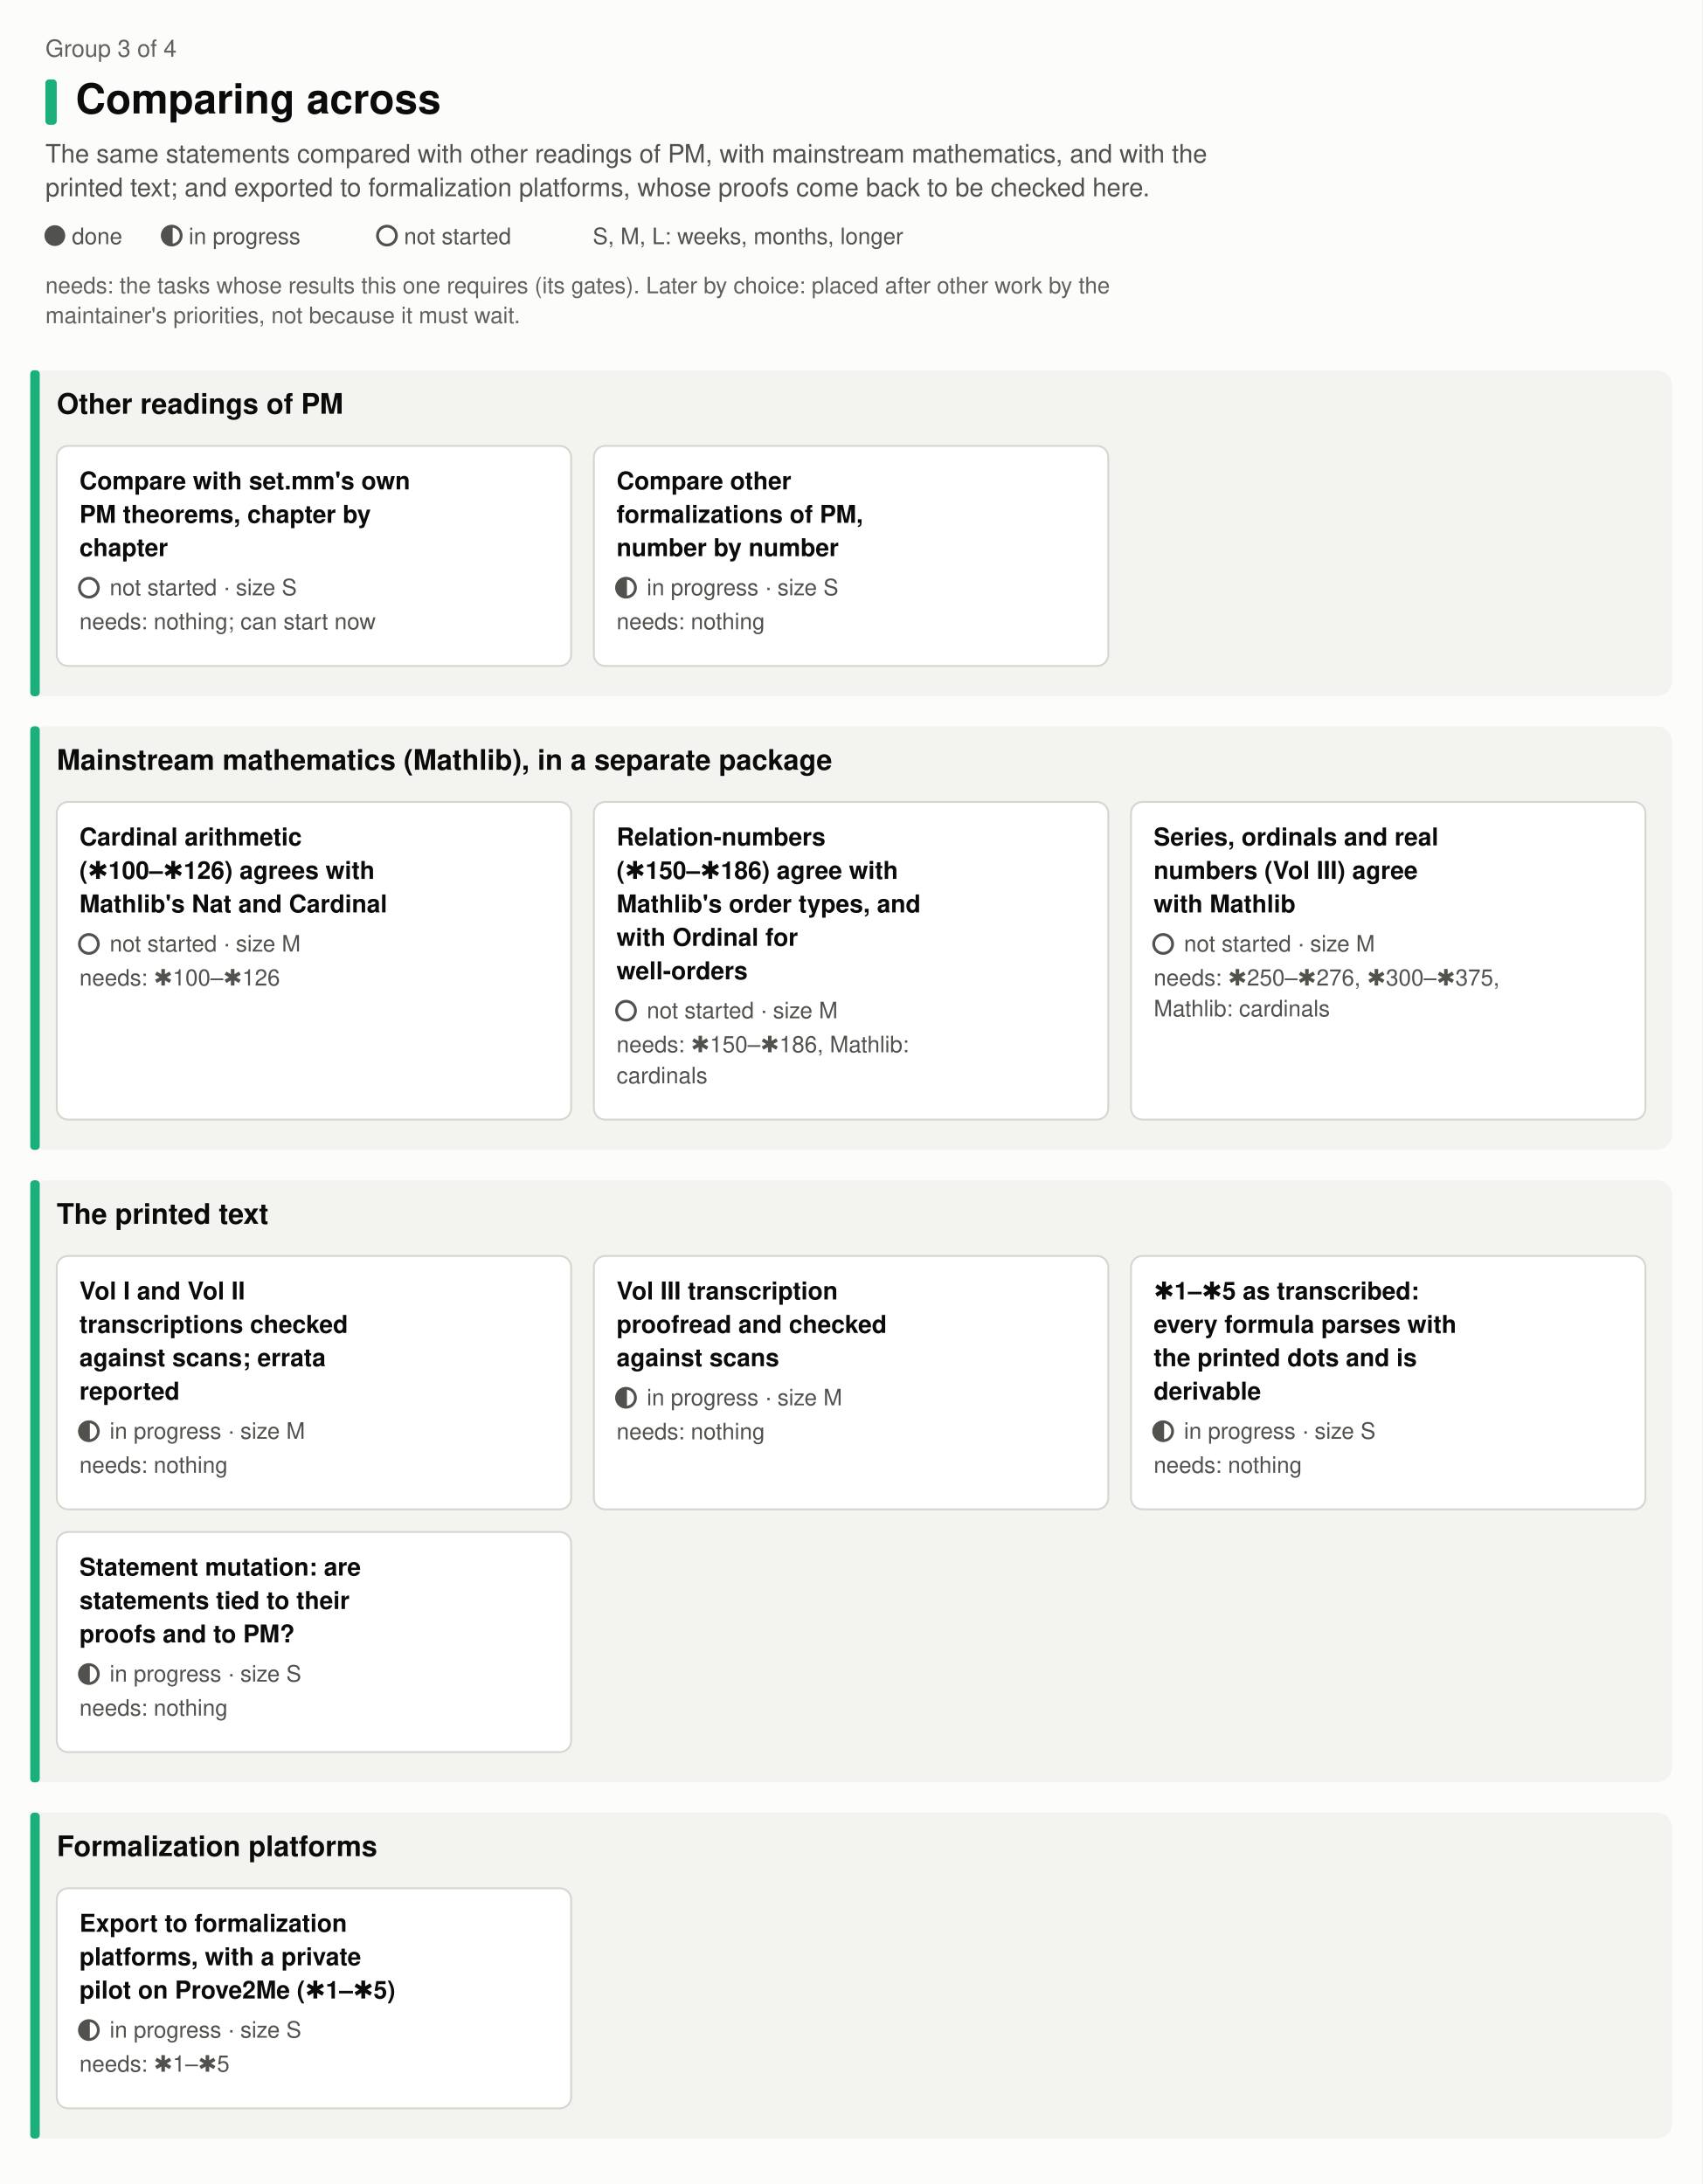
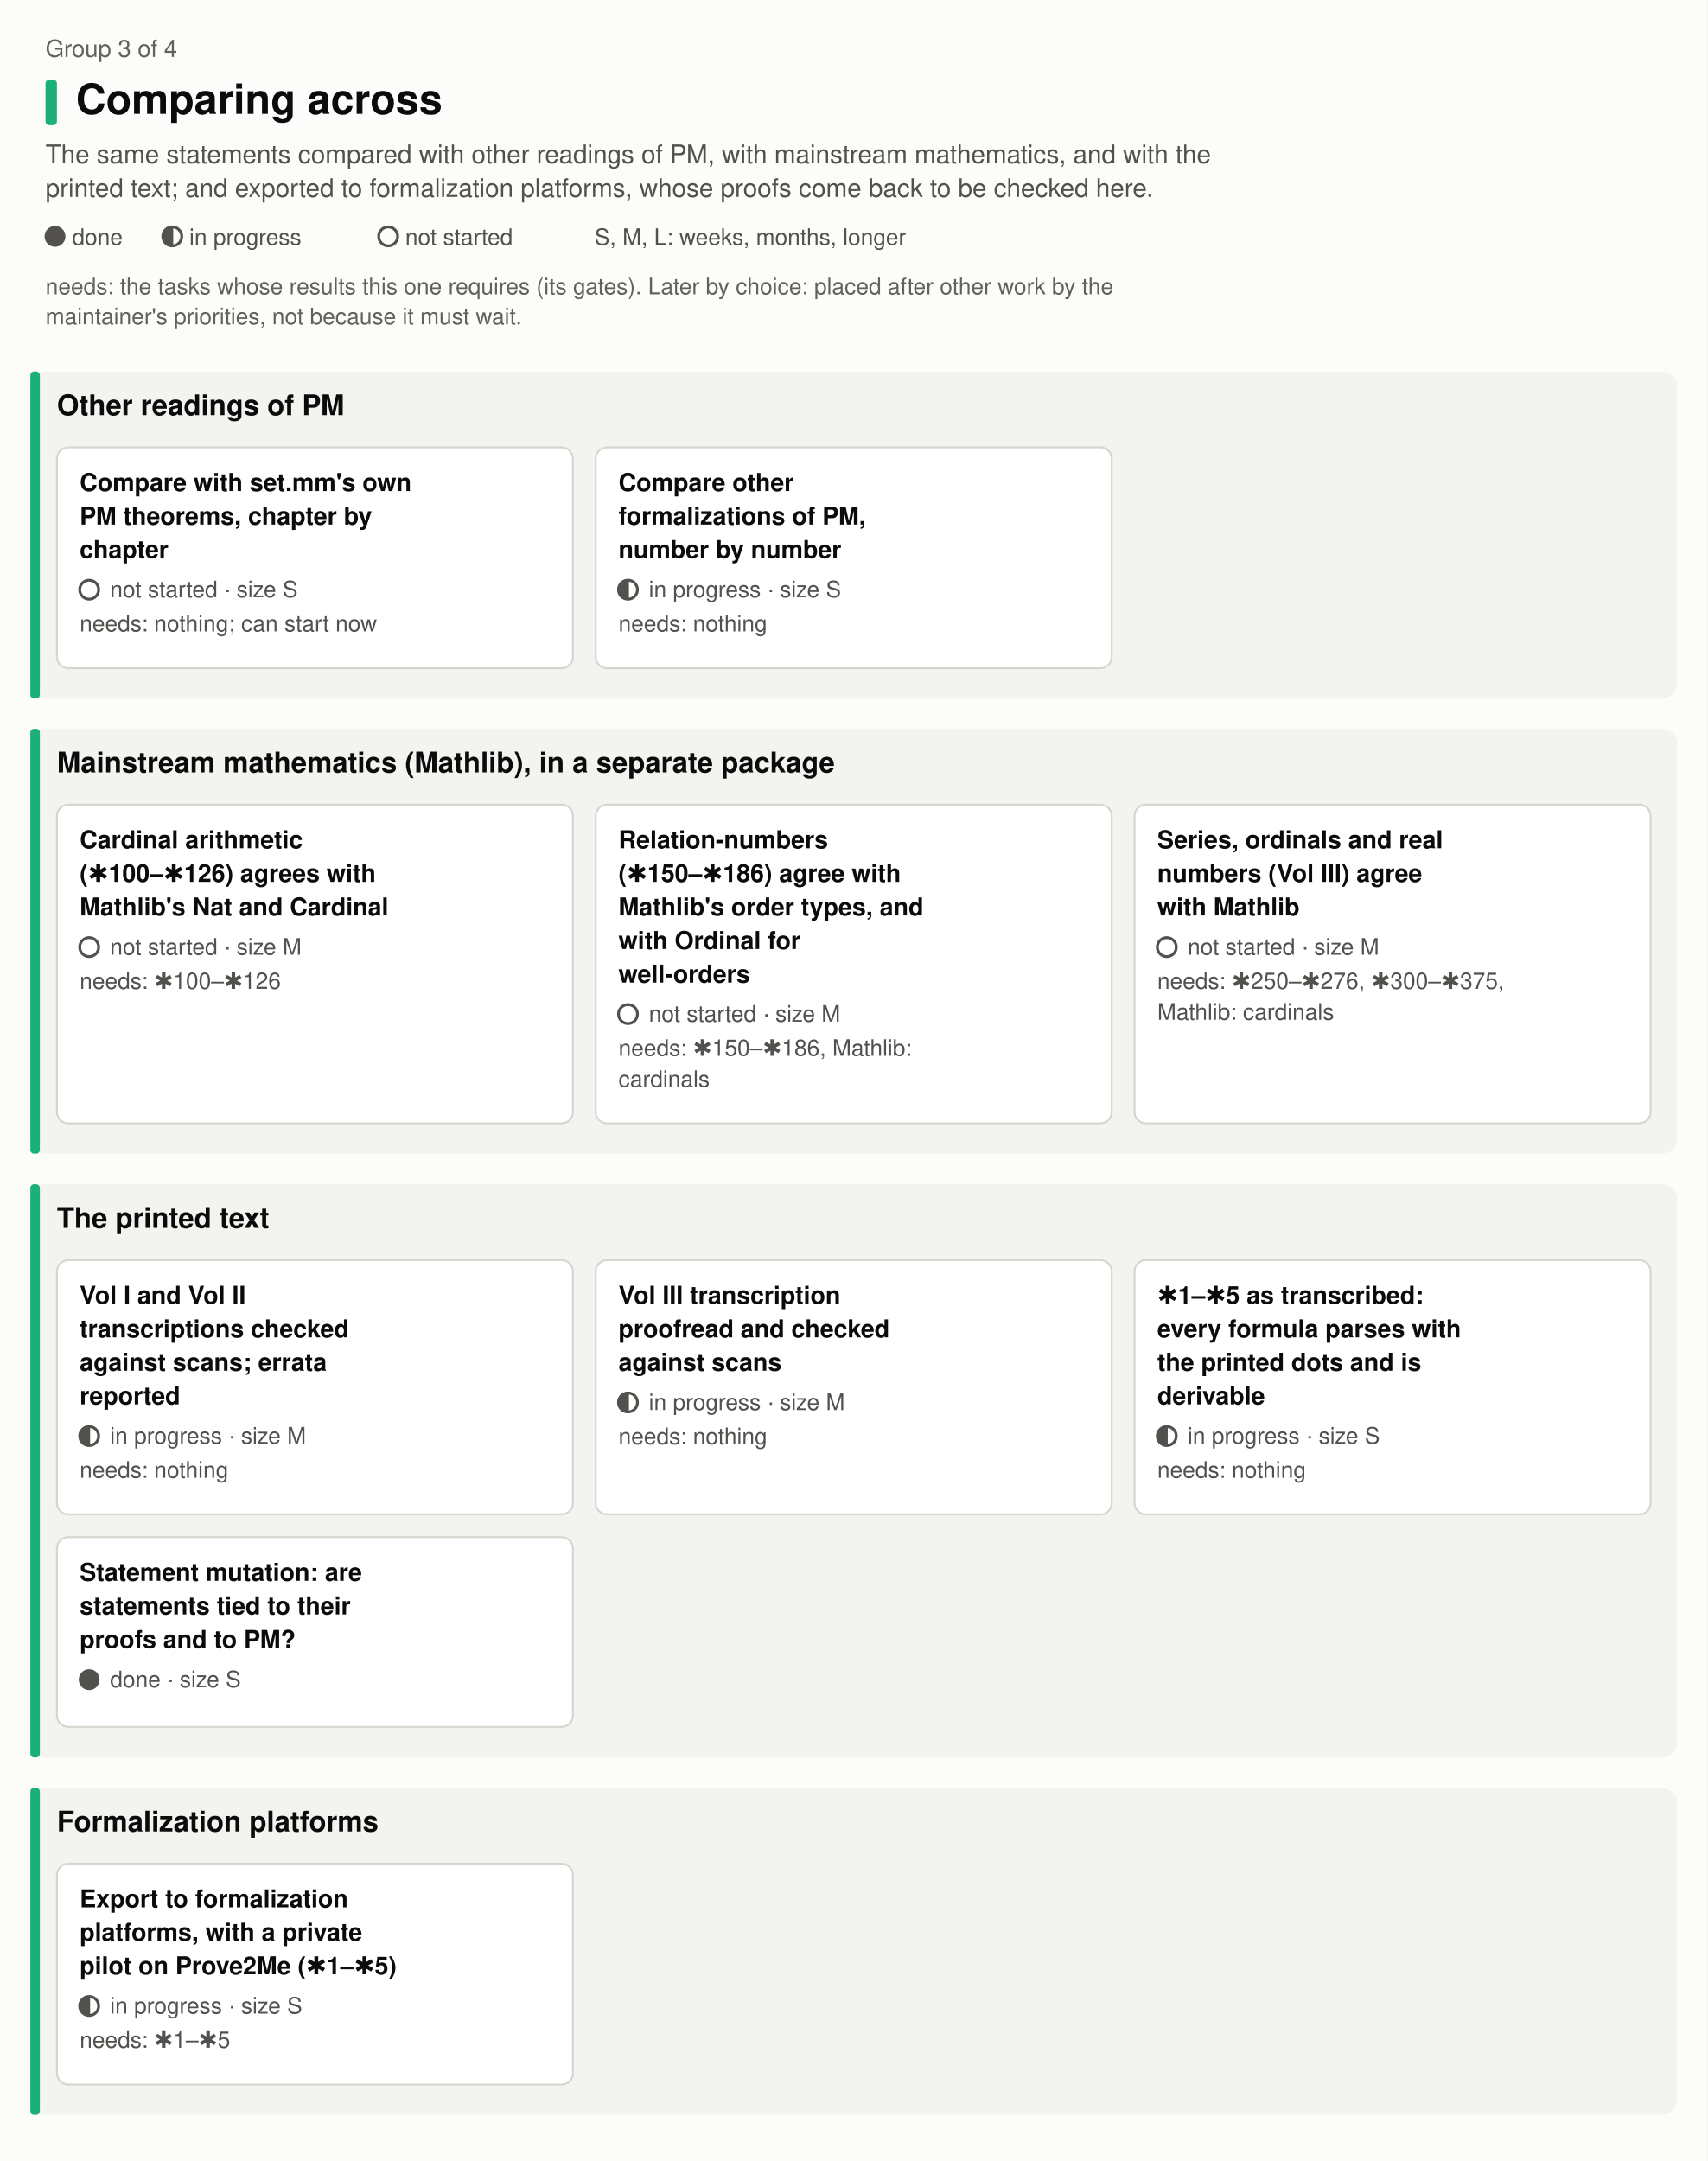
- <svg xmlns="http://www.w3.org/2000/svg" width="900" height="1155" viewBox="0 0 900 1155" role="img" aria-labelledby="title desc">
+ <svg xmlns="http://www.w3.org/2000/svg" width="900" height="1139" viewBox="0 0 900 1139" role="img" aria-labelledby="title desc">
  <style>
text{font-family:system-ui, -apple-system, 'Segoe UI', Helvetica, Arial, sans-serif}
.bg{fill:#fcfcfb}
.card{fill:#ffffff;stroke:#d6d5cf;stroke-width:1}
.band{fill:#f3f3f0}
.rule{stroke:#d6d5cf;stroke-width:1}
.t1{fill:#0b0b0b}
.t2{fill:#52514e}
.t3{fill:#62615c}
.st{fill:#52514e;stroke:#52514e}
.sto{fill:none;stroke:#52514e;stroke-width:1.5}
.edge{fill:none;stroke:#55544f;stroke-width:1.3}
.choice{fill:none;stroke:#8a5a00;stroke-width:1.5;stroke-dasharray:5 3}
.ah{fill:#55544f}
.ahc{fill:#8a5a00}
.ms{fill:#0b0b0b}
.g0{fill:#2a78d6}
.gs0{stroke:#2a78d6;stroke-width:2;fill:none}
.g1{fill:#eb6834}
.gs1{stroke:#eb6834;stroke-width:2;fill:none}
.g2{fill:#1baf7a}
.gs2{stroke:#1baf7a;stroke-width:2;fill:none}
.g3{fill:#eda100}
.gs3{stroke:#eda100;stroke-width:2;fill:none}
@media (prefers-color-scheme: dark) {
.bg{fill:#1a1a19}
.card{fill:#232322;stroke:#45443f;stroke-width:1}
.band{fill:#2b2b29}
.rule{stroke:#45443f;stroke-width:1}
.t1{fill:#ffffff}
.t2{fill:#c3c2b7}
.t3{fill:#b0afa5}
.st{fill:#c3c2b7;stroke:#c3c2b7}
.sto{fill:none;stroke:#c3c2b7;stroke-width:1.5}
.edge{fill:none;stroke:#b8b7ad;stroke-width:1.3}
.choice{fill:none;stroke:#e3b04b;stroke-width:1.5;stroke-dasharray:5 3}
.ah{fill:#b8b7ad}
.ahc{fill:#e3b04b}
.ms{fill:#ffffff}
.g0{fill:#3987e5}
.gs0{stroke:#3987e5;stroke-width:2;fill:none}
.g1{fill:#d95926}
.gs1{stroke:#d95926;stroke-width:2;fill:none}
.g2{fill:#199e70}
.gs2{stroke:#199e70;stroke-width:2;fill:none}
.g3{fill:#c98500}
.gs3{stroke:#c98500;stroke-width:2;fill:none}
}
</style>
  <defs>
    <marker id="ah" viewBox="0 0 10 10" refX="9" refY="5" markerWidth="7" markerHeight="7" orient="auto-start-reverse">
      <path d="M0,0 L10,5 L0,10 z" class="ah" />
    </marker>
    <marker id="ahc" viewBox="0 0 10 10" refX="9" refY="5" markerWidth="7" markerHeight="7" orient="auto-start-reverse">
      <path d="M0,0 L10,5 L0,10 z" class="ahc" />
    </marker>
  </defs>
-   <rect x="0" y="0" width="900" height="1155" class="bg" />
+   <rect x="0" y="0" width="900" height="1139" class="bg" />
  <rect x="16.0" y="195.8" width="868.0" height="172.4" rx="8" class="band" />
  <rect x="16.0" y="195.8" width="5.0" height="172.4" rx="2" class="g2" />
  <rect x="30.0" y="235.8" width="272.0" height="116.4" rx="6" class="card" />
  <rect x="314.0" y="235.8" width="272.0" height="116.4" rx="6" class="card" />
  <rect x="16.0" y="384.1" width="868.0" height="224.0" rx="8" class="band" />
  <rect x="16.0" y="384.1" width="5.0" height="224.0" rx="2" class="g2" />
  <rect x="30.0" y="424.1" width="272.0" height="168.0" rx="6" class="card" />
  <rect x="314.0" y="424.1" width="272.0" height="168.0" rx="6" class="card" />
  <rect x="598.0" y="424.1" width="272.0" height="168.0" rx="6" class="card" />
-   <rect x="16.0" y="624.2" width="868.0" height="318.4" rx="8" class="band" />
-   <rect x="16.0" y="624.2" width="5.0" height="318.4" rx="2" class="g2" />
+   <rect x="16.0" y="624.2" width="868.0" height="302.1" rx="8" class="band" />
+   <rect x="16.0" y="624.2" width="5.0" height="302.1" rx="2" class="g2" />
  <rect x="30.0" y="664.2" width="272.0" height="134.0" rx="6" class="card" />
  <rect x="314.0" y="664.2" width="272.0" height="134.0" rx="6" class="card" />
  <rect x="598.0" y="664.2" width="272.0" height="134.0" rx="6" class="card" />
-   <rect x="30.0" y="810.2" width="272.0" height="116.4" rx="6" class="card" />
-   <rect x="16.0" y="958.6" width="868.0" height="172.4" rx="8" class="band" />
-   <rect x="16.0" y="958.6" width="5.0" height="172.4" rx="2" class="g2" />
-   <rect x="30.0" y="998.6" width="272.0" height="116.4" rx="6" class="card" />
+   <rect x="30.0" y="810.2" width="272.0" height="100.0" rx="6" class="card" />
+   <rect x="16.0" y="942.3" width="868.0" height="172.4" rx="8" class="band" />
+   <rect x="16.0" y="942.3" width="5.0" height="172.4" rx="2" class="g2" />
+   <rect x="30.0" y="982.3" width="272.0" height="116.4" rx="6" class="card" />
  <text x="24.0" y="30.0" font-size="12.5" class="t3">Group 3 of 4</text>
  <text x="40.0" y="60.0" font-size="22" font-weight="700" class="t1">Comparing across</text>
  <rect x="24.0" y="42.0" width="6.0" height="24.0" rx="2" class="g2" />
  <text x="24.0" y="86.0" font-size="13.5" class="t2">The same statements compared with other readings of PM, with mainstream mathematics, and with the</text>
  <text x="24.0" y="103.8" font-size="13.5" class="t2">printed text; and exported to formalization platforms, whose proofs come back to be checked here.</text>
  <circle cx="29.0" cy="124.6" r="5" class="st" />
  <text x="38.0" y="129.1" font-size="12" class="t2">done</text>
  <circle cx="90.8" cy="124.6" r="5" class="sto" />
  <path d="M90.8,119.6 A5,5 0 0 0 90.8,129.6 Z" class="st" />
  <text x="99.8" y="129.1" font-size="12" class="t2">in progress</text>
  <circle cx="204.6" cy="124.6" r="5" class="sto" />
  <text x="213.6" y="129.1" font-size="12" class="t2">not started</text>
  <text x="313.4" y="129.1" font-size="12" class="t2">S, M, L: weeks, months, longer</text>
  <text x="24.0" y="155.1" font-size="12" class="t3">needs: the tasks whose results this one requires (its gates). Later by choice: placed after other work by the</text>
  <text x="24.0" y="170.9" font-size="12" class="t3">maintainer's priorities, not because it must wait.</text>
  <text x="30.0" y="218.8" font-size="15" font-weight="700" class="t1">Other readings of PM</text>
  <text x="42.0" y="258.8" font-size="13" font-weight="700" class="t1">Compare with set.mm's own</text>
  <text x="42.0" y="276.5" font-size="13" font-weight="700" class="t1">PM theorems, chapter by</text>
  <text x="42.0" y="294.1" font-size="13" font-weight="700" class="t1">chapter</text>
  <circle cx="47.0" cy="310.8" r="5" class="sto" />
  <text x="58.0" y="314.8" font-size="12" class="t2">not started · size S</text>
  <text x="42.0" y="332.8" font-size="12" class="t2">needs: nothing; can start now</text>
  <text x="326.0" y="258.8" font-size="13" font-weight="700" class="t1">Compare other</text>
  <text x="326.0" y="276.5" font-size="13" font-weight="700" class="t1">formalizations of PM,</text>
  <text x="326.0" y="294.1" font-size="13" font-weight="700" class="t1">number by number</text>
  <circle cx="331.0" cy="310.8" r="5" class="sto" />
  <path d="M331.0,305.8 A5,5 0 0 0 331.0,315.8 Z" class="st" />
  <text x="342.0" y="314.8" font-size="12" class="t2">in progress · size S</text>
  <text x="326.0" y="332.8" font-size="12" class="t2">needs: nothing</text>
  <text x="30.0" y="407.1" font-size="15" font-weight="700" class="t1">Mainstream mathematics (Mathlib), in a separate package</text>
  <text x="42.0" y="447.1" font-size="13" font-weight="700" class="t1">Cardinal arithmetic</text>
  <text x="42.0" y="464.8" font-size="13" font-weight="700" class="t1">(✱100–✱126) agrees with</text>
  <text x="42.0" y="482.5" font-size="13" font-weight="700" class="t1">Mathlib's Nat and Cardinal</text>
  <circle cx="47.0" cy="499.2" r="5" class="sto" />
  <text x="58.0" y="503.2" font-size="12" class="t2">not started · size M</text>
  <text x="42.0" y="521.2" font-size="12" class="t2">needs: ✱100–✱126</text>
  <text x="326.0" y="447.1" font-size="13" font-weight="700" class="t1">Relation-numbers</text>
  <text x="326.0" y="464.8" font-size="13" font-weight="700" class="t1">(✱150–✱186) agree with</text>
  <text x="326.0" y="482.5" font-size="13" font-weight="700" class="t1">Mathlib's order types, and</text>
  <text x="326.0" y="500.2" font-size="13" font-weight="700" class="t1">with Ordinal for</text>
  <text x="326.0" y="517.9" font-size="13" font-weight="700" class="t1">well-orders</text>
  <circle cx="331.0" cy="534.5" r="5" class="sto" />
  <text x="342.0" y="538.5" font-size="12" class="t2">not started · size M</text>
  <text x="326.0" y="556.5" font-size="12" class="t2">needs: ✱150–✱186, Mathlib:</text>
  <text x="326.0" y="572.9" font-size="12" class="t2">cardinals</text>
  <text x="610.0" y="447.1" font-size="13" font-weight="700" class="t1">Series, ordinals and real</text>
  <text x="610.0" y="464.8" font-size="13" font-weight="700" class="t1">numbers (Vol III) agree</text>
  <text x="610.0" y="482.5" font-size="13" font-weight="700" class="t1">with Mathlib</text>
  <circle cx="615.0" cy="499.2" r="5" class="sto" />
  <text x="626.0" y="503.2" font-size="12" class="t2">not started · size M</text>
  <text x="610.0" y="521.2" font-size="12" class="t2">needs: ✱250–✱276, ✱300–✱375,</text>
  <text x="610.0" y="537.5" font-size="12" class="t2">Mathlib: cardinals</text>
  <text x="30.0" y="647.2" font-size="15" font-weight="700" class="t1">The printed text</text>
  <text x="42.0" y="687.2" font-size="13" font-weight="700" class="t1">Vol I and Vol II</text>
  <text x="42.0" y="704.9" font-size="13" font-weight="700" class="t1">transcriptions checked</text>
  <text x="42.0" y="722.5" font-size="13" font-weight="700" class="t1">against scans; errata</text>
  <text x="42.0" y="740.2" font-size="13" font-weight="700" class="t1">reported</text>
  <circle cx="47.0" cy="756.9" r="5" class="sto" />
  <path d="M47.0,751.9 A5,5 0 0 0 47.0,761.9 Z" class="st" />
  <text x="58.0" y="760.9" font-size="12" class="t2">in progress · size M</text>
  <text x="42.0" y="778.9" font-size="12" class="t2">needs: nothing</text>
  <text x="326.0" y="687.2" font-size="13" font-weight="700" class="t1">Vol III transcription</text>
  <text x="326.0" y="704.9" font-size="13" font-weight="700" class="t1">proofread and checked</text>
  <text x="326.0" y="722.5" font-size="13" font-weight="700" class="t1">against scans</text>
  <circle cx="331.0" cy="739.2" r="5" class="sto" />
  <path d="M331.0,734.2 A5,5 0 0 0 331.0,744.2 Z" class="st" />
  <text x="342.0" y="743.2" font-size="12" class="t2">in progress · size M</text>
  <text x="326.0" y="761.2" font-size="12" class="t2">needs: nothing</text>
  <text x="610.0" y="687.2" font-size="13" font-weight="700" class="t1">✱1–✱5 as transcribed:</text>
  <text x="610.0" y="704.9" font-size="13" font-weight="700" class="t1">every formula parses with</text>
  <text x="610.0" y="722.5" font-size="13" font-weight="700" class="t1">the printed dots and is</text>
  <text x="610.0" y="740.2" font-size="13" font-weight="700" class="t1">derivable</text>
  <circle cx="615.0" cy="756.9" r="5" class="sto" />
  <path d="M615.0,751.9 A5,5 0 0 0 615.0,761.9 Z" class="st" />
  <text x="626.0" y="760.9" font-size="12" class="t2">in progress · size S</text>
  <text x="610.0" y="778.9" font-size="12" class="t2">needs: nothing</text>
  <text x="42.0" y="833.2" font-size="13" font-weight="700" class="t1">Statement mutation: are</text>
  <text x="42.0" y="850.9" font-size="13" font-weight="700" class="t1">statements tied to their</text>
  <text x="42.0" y="868.6" font-size="13" font-weight="700" class="t1">proofs and to PM?</text>
-   <circle cx="47.0" cy="885.3" r="5" class="sto" />
-   <path d="M47.0,880.3 A5,5 0 0 0 47.0,890.3 Z" class="st" />
-   <text x="58.0" y="889.3" font-size="12" class="t2">in progress · size S</text>
-   <text x="42.0" y="907.3" font-size="12" class="t2">needs: nothing</text>
-   <text x="30.0" y="981.6" font-size="15" font-weight="700" class="t1">Formalization platforms</text>
-   <text x="42.0" y="1021.6" font-size="13" font-weight="700" class="t1">Export to formalization</text>
-   <text x="42.0" y="1039.3" font-size="13" font-weight="700" class="t1">platforms, with a private</text>
-   <text x="42.0" y="1056.9" font-size="13" font-weight="700" class="t1">pilot on Prove2Me (✱1–✱5)</text>
-   <circle cx="47.0" cy="1073.6" r="5" class="sto" />
-   <path d="M47.0,1068.6 A5,5 0 0 0 47.0,1078.6 Z" class="st" />
-   <text x="58.0" y="1077.6" font-size="12" class="t2">in progress · size S</text>
-   <text x="42.0" y="1095.6" font-size="12" class="t2">needs: ✱1–✱5</text>
+   <circle cx="47.0" cy="885.3" r="5" class="st" />
+   <text x="58.0" y="889.3" font-size="12" class="t2">done · size S</text>
+   <text x="30.0" y="965.3" font-size="15" font-weight="700" class="t1">Formalization platforms</text>
+   <text x="42.0" y="1005.3" font-size="13" font-weight="700" class="t1">Export to formalization</text>
+   <text x="42.0" y="1022.9" font-size="13" font-weight="700" class="t1">platforms, with a private</text>
+   <text x="42.0" y="1040.6" font-size="13" font-weight="700" class="t1">pilot on Prove2Me (✱1–✱5)</text>
+   <circle cx="47.0" cy="1057.3" r="5" class="sto" />
+   <path d="M47.0,1052.3 A5,5 0 0 0 47.0,1062.3 Z" class="st" />
+   <text x="58.0" y="1061.3" font-size="12" class="t2">in progress · size S</text>
+   <text x="42.0" y="1079.3" font-size="12" class="t2">needs: ✱1–✱5</text>
</svg>
